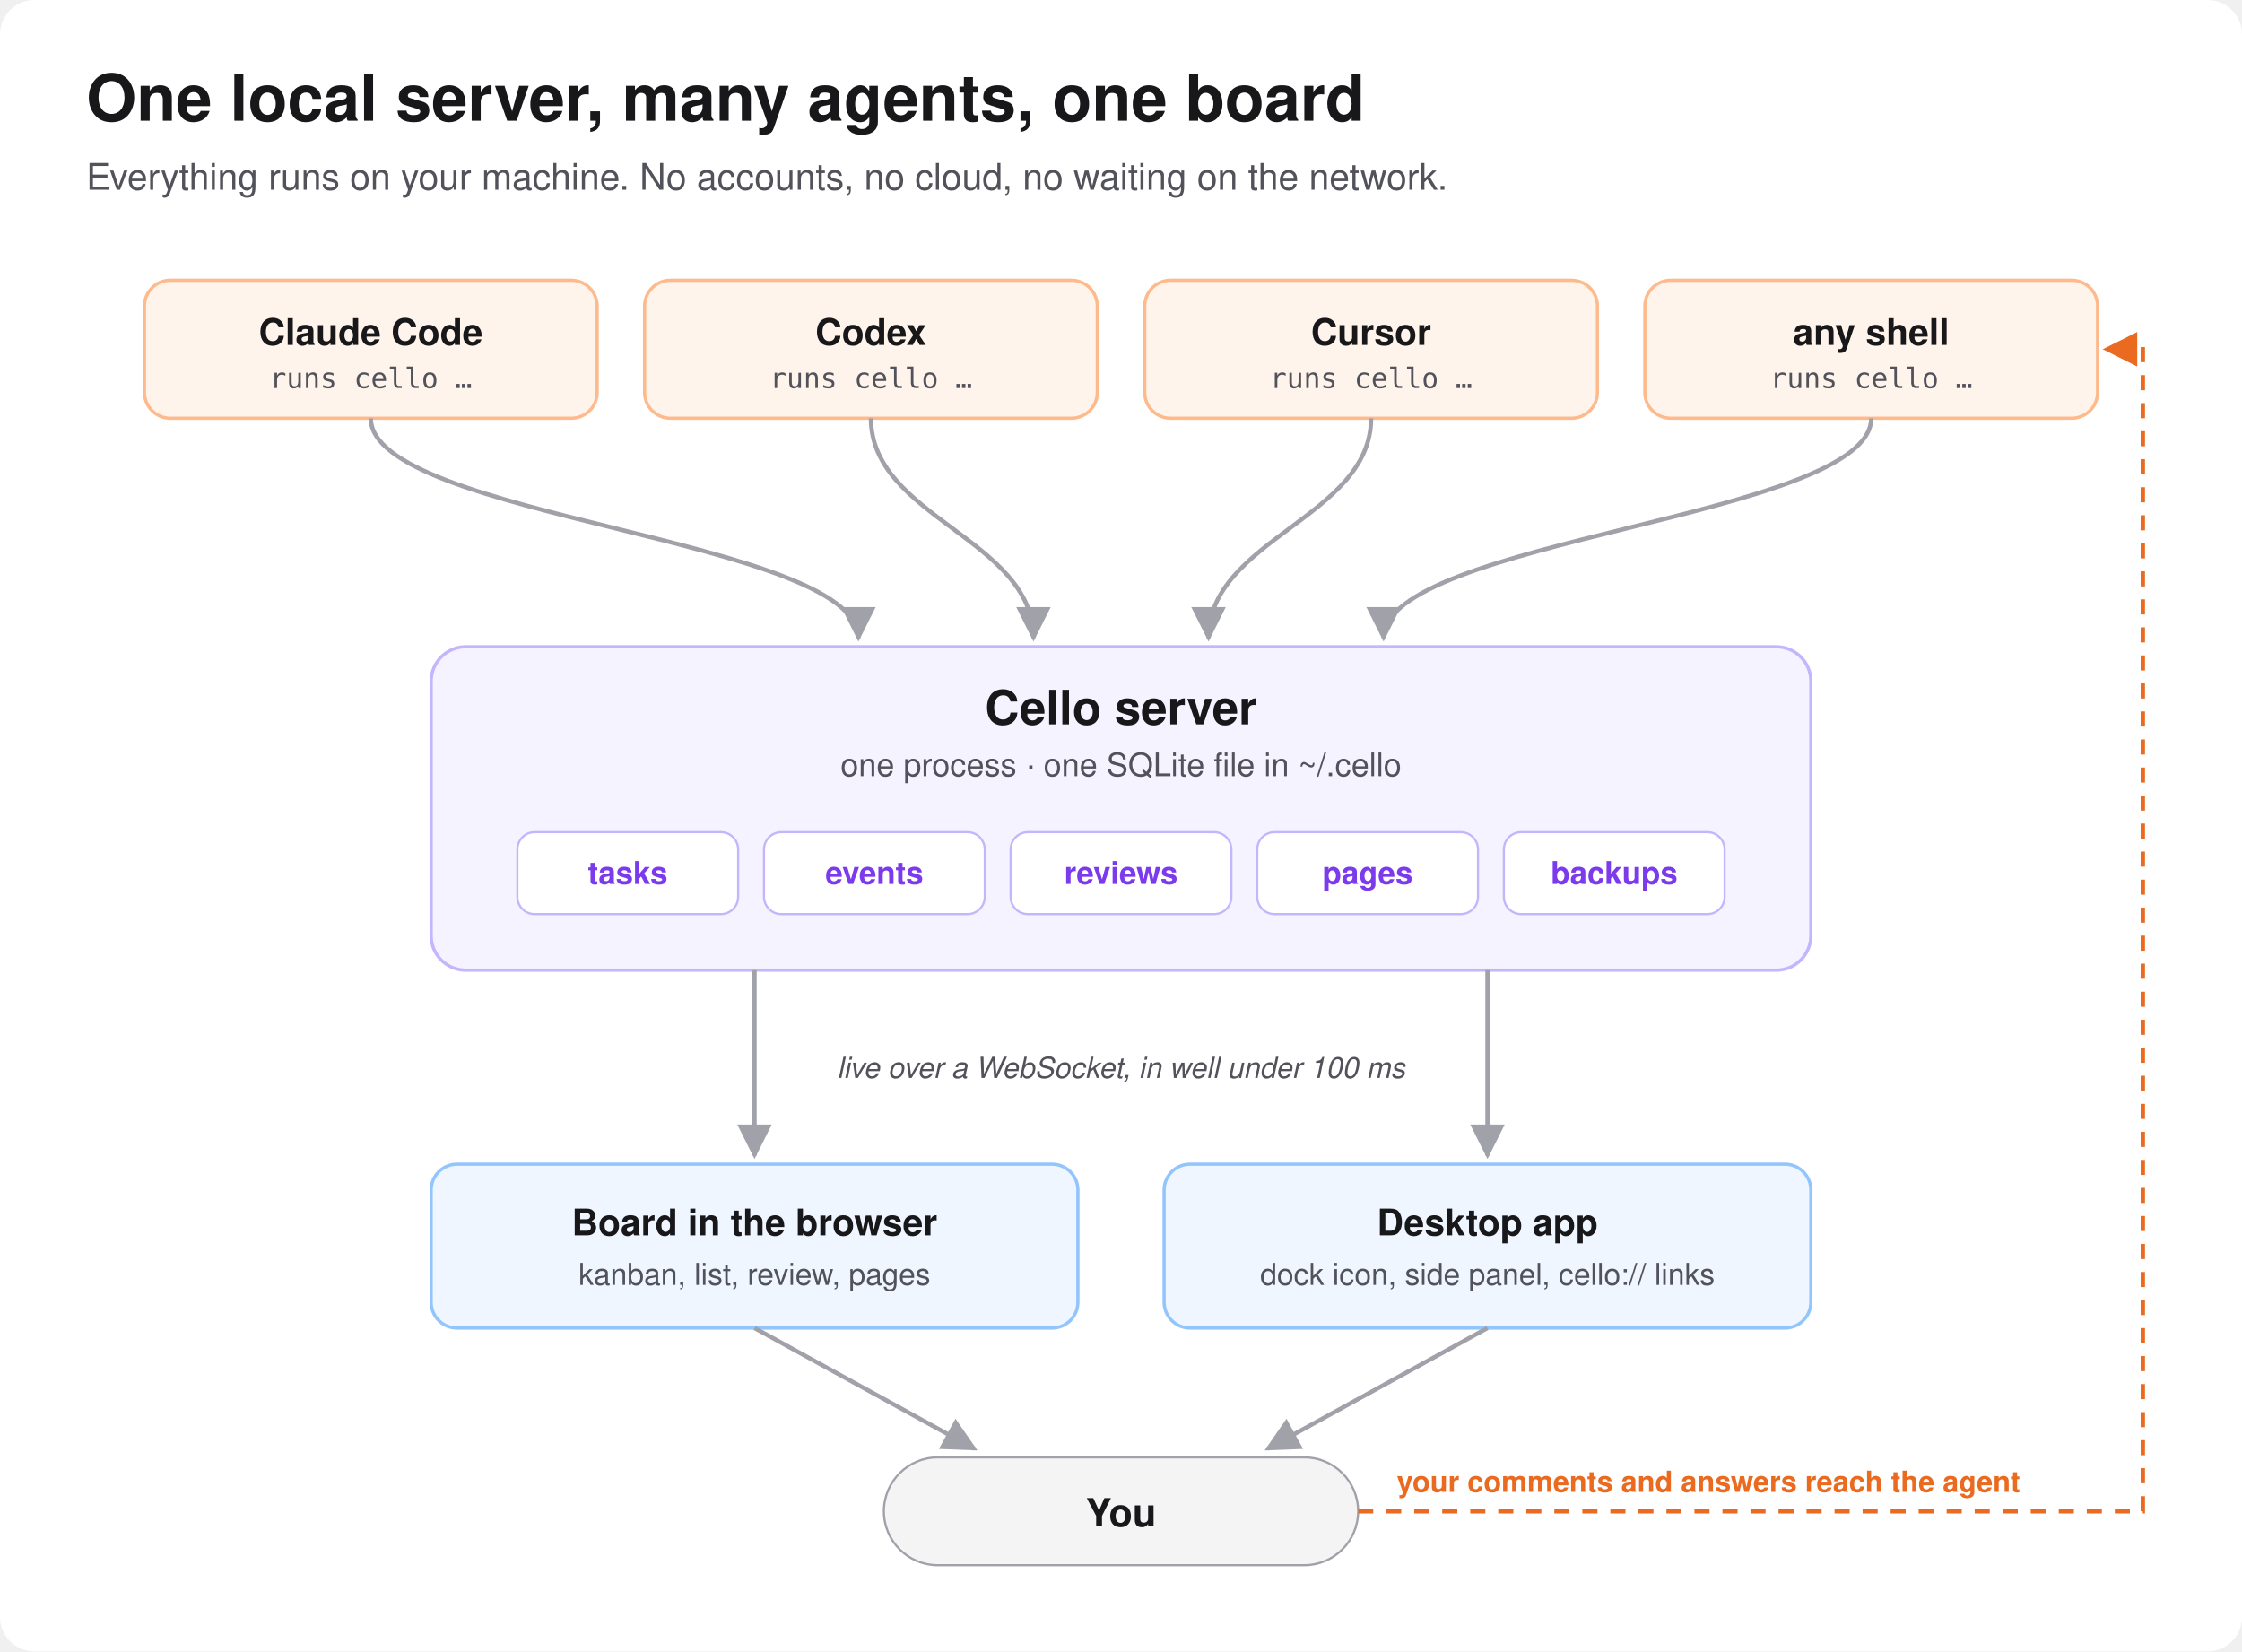
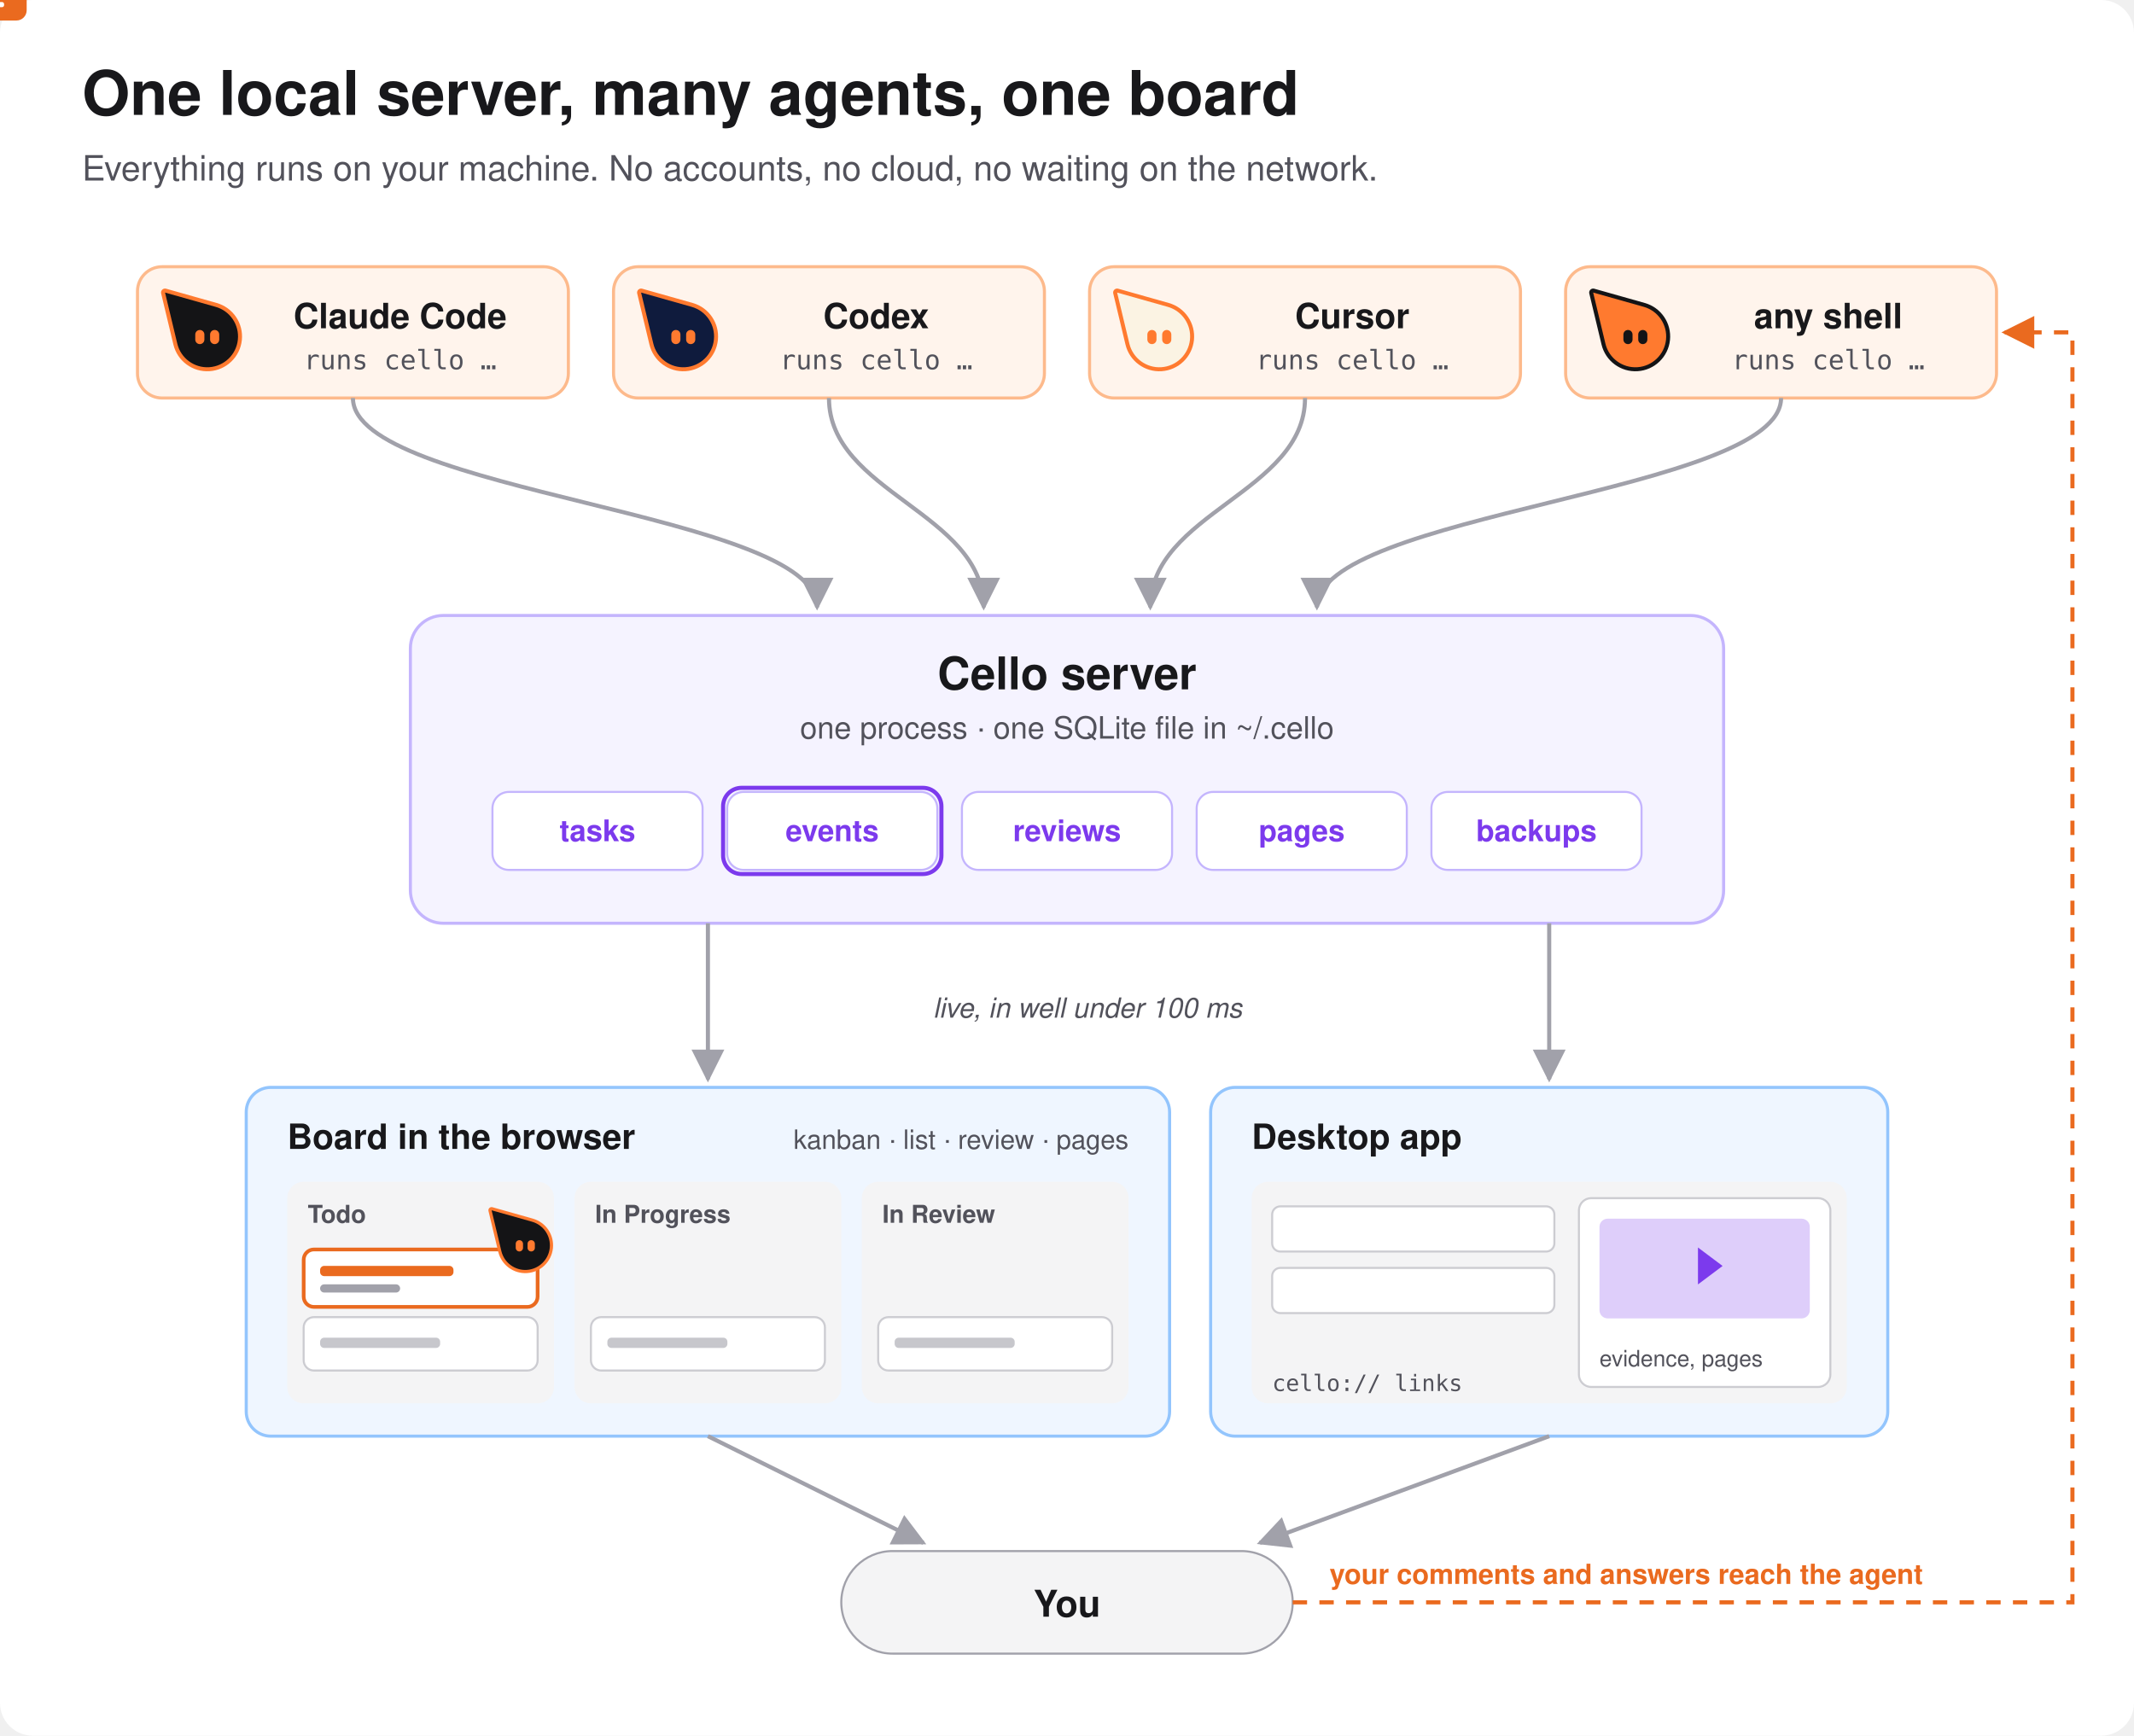
- <svg xmlns="http://www.w3.org/2000/svg" viewBox="0 0 1040 766" width="1040" height="766" role="img" aria-label="Agents run the cello CLI against one local server; the board and desktop app update live; your comments flow back to the agents.">
+ <svg xmlns="http://www.w3.org/2000/svg" viewBox="0 0 1040 846" width="1040" height="846" role="img" aria-label="Agents run the cello CLI against one local server; the board and desktop app update live; your comments flow back to the agents.">
+   <style>
+ .blink { transform-box: fill-box; transform-origin: center; animation: blink 4.2s infinite; }
+ .d1 .blink { animation-delay: -1.3s; } .d2 .blink { animation-delay: -2.6s; } .d3 .blink { animation-delay: -3.4s; }
+ @keyframes blink { 0%, 92%, 100% { transform: scaleY(1); } 95% { transform: scaleY(0.1); } }
+ @media (prefers-reduced-motion: reduce) { * { animation: none !important; } }
+ .cmd0 { offset-path: path("M 172 194 C 172 240, 398.2 250, 398.2 296"); animation: flow 2.4s ease-in 0.0s infinite; opacity: 0; }
+ .cmd1 { offset-path: path("M 404 194 C 404 240, 479.4 250, 479.4 296"); animation: flow 2.4s ease-in 0.6s infinite; opacity: 0; }
+ .cmd2 { offset-path: path("M 636 194 C 636 240, 560.6 250, 560.6 296"); animation: flow 2.4s ease-in 1.2s infinite; opacity: 0; }
+ .cmd3 { offset-path: path("M 868 194 C 868 240, 641.8 250, 641.8 296"); animation: flow 2.4s ease-in 1.8s infinite; opacity: 0; }
+ @keyframes flow { 0% { offset-distance: 0%; opacity: 0; } 10% { opacity: 1; } 85% { opacity: 1; } 100% { offset-distance: 100%; opacity: 0; } }
+ .hop { transform-box: fill-box; transform-origin: 50% 100%; animation: hop 3.6s ease-in-out infinite; }
+ @keyframes hop { 0%, 30%, 100% { transform: translateY(0) scale(1, 1); } 6% { transform: translateY(-8px) scale(.95, 1.05); } 12% { transform: translateY(0) scale(1.06, .94); } 16% { transform: scale(1, 1); } }
+ .pulse { animation: pulse 0.6s ease-out infinite alternate; }
+ @keyframes pulse { from { opacity: .15; } to { opacity: .9; } }
+ .ev0 { offset-path: path("M 345 450 V 526"); animation: flow 1.2s ease-in 0.0s infinite; opacity: 0; }
+ .ev1 { offset-path: path("M 755 450 V 526"); animation: flow 1.2s ease-in 0.6s infinite; opacity: 0; }
+ .carry { animation: carry 7s ease-in-out infinite; }
+ @keyframes carry { 0%, 18% { transform: translate(0, 0); } 30%, 52% { transform: translate(140px, 0); } 64%, 88% { transform: translate(280px, 0); } 96%, 100% { transform: translate(280px, 0); opacity: 1; } }
+ .lift { transform-box: fill-box; transform-origin: 50% 100%; animation: lift 7s ease-in-out infinite; }
+ @keyframes lift { 0%, 14%, 34%, 48%, 68%, 100% { transform: translateY(0); } 18%, 52% { transform: translateY(-7px) rotate(-6deg); } 24%, 58% { transform: translateY(-4px) rotate(4deg); } }
+ .msg { offset-path: path("M 630 781 H 1010 V 162 H 977"); offset-rotate: 0deg; animation: msg 5s ease-in-out infinite; }
+ @keyframes msg { 0% { offset-distance: 0%; opacity: 0; } 8% { opacity: 1; } 90% { opacity: 1; } 100% { offset-distance: 100%; opacity: 0; } }
+ </style>
  <defs>
    <marker id="a" viewBox="0 0 10 10" refX="9" refY="5" markerWidth="8" markerHeight="8" orient="auto-start-reverse">
      <path d="M0,0 L10,5 L0,10 z" fill="#A1A1AA" />
    </marker>
    <marker id="y" viewBox="0 0 10 10" refX="9" refY="5" markerWidth="8" markerHeight="8" orient="auto-start-reverse">
      <path d="M0,0 L10,5 L0,10 z" fill="#A16207" />
    </marker>
    <marker id="o" viewBox="0 0 10 10" refX="9" refY="5" markerWidth="8" markerHeight="8" orient="auto-start-reverse">
      <path d="M0,0 L10,5 L0,10 z" fill="#EA6A1F" />
    </marker>
  </defs>
-   <rect width="1040" height="766" rx="16" fill="#FFFFFF" />
+   <rect width="1040" height="846" rx="16" fill="#FFFFFF" />
  <text x="40" y="56" font-family="-apple-system, BlinkMacSystemFont, 'Segoe UI', Helvetica, Arial, sans-serif" font-size="30" font-weight="700" fill="#18181B" text-anchor="start">One local server, many agents, one board</text>
  <text x="40" y="88" font-family="-apple-system, BlinkMacSystemFont, 'Segoe UI', Helvetica, Arial, sans-serif" font-size="17" font-weight="400" fill="#52525B" text-anchor="start">Everything runs on your machine. No accounts, no cloud, no waiting on the network.</text>
  <rect x="67" y="130" width="210" height="64" rx="12" fill="#FFF4EC" stroke="#FDBA8C" stroke-width="1.5" />
-   <text x="172" y="160" font-family="-apple-system, BlinkMacSystemFont, 'Segoe UI', Helvetica, Arial, sans-serif" font-size="17" font-weight="650" fill="#18181B" text-anchor="middle">Claude Code</text>
-   <text x="172" y="180" font-family="ui-monospace, SFMono-Regular, Menlo, Consolas, monospace" font-size="13" font-weight="400" fill="#52525B" text-anchor="middle">runs  cello …</text>
+   <g transform="translate(101 164)">
+     <g class="hop d0" style="animation-delay:0s">
+       <g transform="scale(0.0556) translate(-575 -570)">
+         <path d="M205 185 L312.4 633 A270 270 0 1 0 648.4 310.2 Z" fill="#FF7A2F" stroke="#FF7A2F" stroke-width="70" stroke-linejoin="round" />
+         <path d="M205 185 L312.4 633 A270 270 0 1 0 648.4 310.2 Z" fill="#141416" />
+         <g class="">
+           <g class="blink" fill="#FF7A2F">
+             <rect x="470" y="513" width="80" height="124" rx="40" />
+             <rect x="600" y="513" width="80" height="124" rx="40" />
+           </g>
+         </g>
+       </g>
+     </g>
+   </g>
+   <text x="195" y="160" font-family="-apple-system, BlinkMacSystemFont, 'Segoe UI', Helvetica, Arial, sans-serif" font-size="17" font-weight="650" fill="#18181B" text-anchor="middle">Claude Code</text>
+   <text x="195" y="180" font-family="ui-monospace, SFMono-Regular, Menlo, Consolas, monospace" font-size="13" font-weight="400" fill="#52525B" text-anchor="middle">runs  cello …</text>
+   <path d="M 172 194 C 172 240, 398.2 250, 398.2 296" fill="none" stroke="#A1A1AA" stroke-width="2" marker-end="url(#a)" />
+   <circle class="cmd0" r="5" fill="#EA6A1F" />
  <rect x="299" y="130" width="210" height="64" rx="12" fill="#FFF4EC" stroke="#FDBA8C" stroke-width="1.5" />
-   <text x="404" y="160" font-family="-apple-system, BlinkMacSystemFont, 'Segoe UI', Helvetica, Arial, sans-serif" font-size="17" font-weight="650" fill="#18181B" text-anchor="middle">Codex</text>
-   <text x="404" y="180" font-family="ui-monospace, SFMono-Regular, Menlo, Consolas, monospace" font-size="13" font-weight="400" fill="#52525B" text-anchor="middle">runs  cello …</text>
+   <g transform="translate(333 164)">
+     <g class="hop d1" style="animation-delay:-0.9s">
+       <g transform="scale(0.0556) translate(-575 -570)">
+         <path d="M205 185 L312.4 633 A270 270 0 1 0 648.4 310.2 Z" fill="#FF7A2F" stroke="#FF7A2F" stroke-width="70" stroke-linejoin="round" />
+         <path d="M205 185 L312.4 633 A270 270 0 1 0 648.4 310.2 Z" fill="#0F1B3D" />
+         <g class="">
+           <g class="blink" fill="#FF7A2F">
+             <rect x="470" y="513" width="80" height="124" rx="40" />
+             <rect x="600" y="513" width="80" height="124" rx="40" />
+           </g>
+         </g>
+       </g>
+     </g>
+   </g>
+   <text x="427" y="160" font-family="-apple-system, BlinkMacSystemFont, 'Segoe UI', Helvetica, Arial, sans-serif" font-size="17" font-weight="650" fill="#18181B" text-anchor="middle">Codex</text>
+   <text x="427" y="180" font-family="ui-monospace, SFMono-Regular, Menlo, Consolas, monospace" font-size="13" font-weight="400" fill="#52525B" text-anchor="middle">runs  cello …</text>
+   <path d="M 404 194 C 404 240, 479.4 250, 479.4 296" fill="none" stroke="#A1A1AA" stroke-width="2" marker-end="url(#a)" />
+   <circle class="cmd1" r="5" fill="#EA6A1F" />
  <rect x="531" y="130" width="210" height="64" rx="12" fill="#FFF4EC" stroke="#FDBA8C" stroke-width="1.5" />
-   <text x="636" y="160" font-family="-apple-system, BlinkMacSystemFont, 'Segoe UI', Helvetica, Arial, sans-serif" font-size="17" font-weight="650" fill="#18181B" text-anchor="middle">Cursor</text>
-   <text x="636" y="180" font-family="ui-monospace, SFMono-Regular, Menlo, Consolas, monospace" font-size="13" font-weight="400" fill="#52525B" text-anchor="middle">runs  cello …</text>
+   <g transform="translate(565 164)">
+     <g class="hop d2" style="animation-delay:-1.8s">
+       <g transform="scale(0.0556) translate(-575 -570)">
+         <path d="M205 185 L312.4 633 A270 270 0 1 0 648.4 310.2 Z" fill="#FF7A2F" stroke="#FF7A2F" stroke-width="70" stroke-linejoin="round" />
+         <path d="M205 185 L312.4 633 A270 270 0 1 0 648.4 310.2 Z" fill="#FBF3E3" />
+         <g class="">
+           <g class="blink" fill="#FF7A2F">
+             <rect x="470" y="513" width="80" height="124" rx="40" />
+             <rect x="600" y="513" width="80" height="124" rx="40" />
+           </g>
+         </g>
+       </g>
+     </g>
+   </g>
+   <text x="659" y="160" font-family="-apple-system, BlinkMacSystemFont, 'Segoe UI', Helvetica, Arial, sans-serif" font-size="17" font-weight="650" fill="#18181B" text-anchor="middle">Cursor</text>
+   <text x="659" y="180" font-family="ui-monospace, SFMono-Regular, Menlo, Consolas, monospace" font-size="13" font-weight="400" fill="#52525B" text-anchor="middle">runs  cello …</text>
+   <path d="M 636 194 C 636 240, 560.6 250, 560.6 296" fill="none" stroke="#A1A1AA" stroke-width="2" marker-end="url(#a)" />
+   <circle class="cmd2" r="5" fill="#EA6A1F" />
  <rect x="763" y="130" width="210" height="64" rx="12" fill="#FFF4EC" stroke="#FDBA8C" stroke-width="1.5" />
-   <text x="868" y="160" font-family="-apple-system, BlinkMacSystemFont, 'Segoe UI', Helvetica, Arial, sans-serif" font-size="17" font-weight="650" fill="#18181B" text-anchor="middle">any shell</text>
-   <text x="868" y="180" font-family="ui-monospace, SFMono-Regular, Menlo, Consolas, monospace" font-size="13" font-weight="400" fill="#52525B" text-anchor="middle">runs  cello …</text>
-   <path d="M 172 194 C 172 240, 398.2 250, 398.2 296" fill="none" stroke="#A1A1AA" stroke-width="2" marker-end="url(#a)" />
-   <path d="M 404 194 C 404 240, 479.4 250, 479.4 296" fill="none" stroke="#A1A1AA" stroke-width="2" marker-end="url(#a)" />
-   <path d="M 636 194 C 636 240, 560.6 250, 560.6 296" fill="none" stroke="#A1A1AA" stroke-width="2" marker-end="url(#a)" />
+   <g transform="translate(797 164)">
+     <g class="hop d3" style="animation-delay:-2.7s">
+       <g transform="scale(0.0556) translate(-575 -570)">
+         <path d="M205 185 L312.4 633 A270 270 0 1 0 648.4 310.2 Z" fill="#141416" stroke="#141416" stroke-width="70" stroke-linejoin="round" />
+         <path d="M205 185 L312.4 633 A270 270 0 1 0 648.4 310.2 Z" fill="#FF7A2F" />
+         <g class="">
+           <g class="blink" fill="#141416">
+             <rect x="470" y="513" width="80" height="124" rx="40" />
+             <rect x="600" y="513" width="80" height="124" rx="40" />
+           </g>
+         </g>
+       </g>
+     </g>
+   </g>
+   <text x="891" y="160" font-family="-apple-system, BlinkMacSystemFont, 'Segoe UI', Helvetica, Arial, sans-serif" font-size="17" font-weight="650" fill="#18181B" text-anchor="middle">any shell</text>
+   <text x="891" y="180" font-family="ui-monospace, SFMono-Regular, Menlo, Consolas, monospace" font-size="13" font-weight="400" fill="#52525B" text-anchor="middle">runs  cello …</text>
  <path d="M 868 194 C 868 240, 641.8 250, 641.8 296" fill="none" stroke="#A1A1AA" stroke-width="2" marker-end="url(#a)" />
+   <circle class="cmd3" r="5" fill="#EA6A1F" />
  <rect x="200" y="300" width="640" height="150" rx="16" fill="#F5F3FF" stroke="#C4B5FD" stroke-width="1.5" />
  <text x="520" y="336" font-family="-apple-system, BlinkMacSystemFont, 'Segoe UI', Helvetica, Arial, sans-serif" font-size="22" font-weight="700" fill="#18181B" text-anchor="middle">Cello server</text>
  <text x="520" y="360" font-family="-apple-system, BlinkMacSystemFont, 'Segoe UI', Helvetica, Arial, sans-serif" font-size="15" font-weight="400" fill="#52525B" text-anchor="middle">one process · one SQLite file in ~/.cello</text>
  <rect x="240" y="386" width="102.4" height="38" rx="8" fill="#FFFFFF" stroke="#C4B5FD" />
  <text x="291.2" y="410" font-family="-apple-system, BlinkMacSystemFont, 'Segoe UI', Helvetica, Arial, sans-serif" font-size="14.5" font-weight="600" fill="#7C3AED" text-anchor="middle">tasks</text>
  <rect x="354.4" y="386" width="102.4" height="38" rx="8" fill="#FFFFFF" stroke="#C4B5FD" />
+   <rect class="pulse" x="352.4" y="384" width="106.4" height="42" rx="9" fill="none" stroke="#7C3AED" stroke-width="2" />
  <text x="405.6" y="410" font-family="-apple-system, BlinkMacSystemFont, 'Segoe UI', Helvetica, Arial, sans-serif" font-size="14.5" font-weight="600" fill="#7C3AED" text-anchor="middle">events</text>
  <rect x="468.8" y="386" width="102.4" height="38" rx="8" fill="#FFFFFF" stroke="#C4B5FD" />
  <text x="520" y="410" font-family="-apple-system, BlinkMacSystemFont, 'Segoe UI', Helvetica, Arial, sans-serif" font-size="14.5" font-weight="600" fill="#7C3AED" text-anchor="middle">reviews</text>
  <rect x="583.2" y="386" width="102.4" height="38" rx="8" fill="#FFFFFF" stroke="#C4B5FD" />
  <text x="634.4" y="410" font-family="-apple-system, BlinkMacSystemFont, 'Segoe UI', Helvetica, Arial, sans-serif" font-size="14.5" font-weight="600" fill="#7C3AED" text-anchor="middle">pages</text>
  <rect x="697.6" y="386" width="102.4" height="38" rx="8" fill="#FFFFFF" stroke="#C4B5FD" />
  <text x="748.8" y="410" font-family="-apple-system, BlinkMacSystemFont, 'Segoe UI', Helvetica, Arial, sans-serif" font-size="14.5" font-weight="600" fill="#7C3AED" text-anchor="middle">backups</text>
-   <rect x="200" y="540" width="300" height="76" rx="12" fill="#EFF6FF" stroke="#93C5FD" stroke-width="1.5" />
-   <text x="350" y="573" font-family="-apple-system, BlinkMacSystemFont, 'Segoe UI', Helvetica, Arial, sans-serif" font-size="17" font-weight="650" fill="#18181B" text-anchor="middle">Board in the browser</text>
-   <text x="350" y="596" font-family="-apple-system, BlinkMacSystemFont, 'Segoe UI', Helvetica, Arial, sans-serif" font-size="14" font-weight="400" fill="#52525B" text-anchor="middle">kanban, list, review, pages</text>
-   <line x1="350" y1="450" x2="350" y2="536" stroke="#A1A1AA" stroke-width="2" marker-end="url(#a)" />
-   <rect x="540" y="540" width="300" height="76" rx="12" fill="#EFF6FF" stroke="#93C5FD" stroke-width="1.5" />
-   <text x="690" y="573" font-family="-apple-system, BlinkMacSystemFont, 'Segoe UI', Helvetica, Arial, sans-serif" font-size="17" font-weight="650" fill="#18181B" text-anchor="middle">Desktop app</text>
-   <text x="690" y="596" font-family="-apple-system, BlinkMacSystemFont, 'Segoe UI', Helvetica, Arial, sans-serif" font-size="14" font-weight="400" fill="#52525B" text-anchor="middle">dock icon, side panel, cello:// links</text>
-   <line x1="690" y1="450" x2="690" y2="536" stroke="#A1A1AA" stroke-width="2" marker-end="url(#a)" />
-   <text x="520" y="500" font-family="-apple-system, BlinkMacSystemFont, 'Segoe UI', Helvetica, Arial, sans-serif" font-size="13.5" font-weight="400" font-style="italic" fill="#52525B" text-anchor="middle">live over a WebSocket, in well under 100 ms</text>
-   <rect x="410" y="676" width="220" height="50" rx="25" fill="#F4F4F5" stroke="#A1A1AA" />
-   <text x="520" y="708" font-family="-apple-system, BlinkMacSystemFont, 'Segoe UI', Helvetica, Arial, sans-serif" font-size="18" font-weight="700" fill="#18181B" text-anchor="middle">You</text>
-   <line x1="350" y1="616" x2="452" y2="672" stroke="#A1A1AA" stroke-width="2" marker-end="url(#a)" />
-   <line x1="690" y1="616" x2="588" y2="672" stroke="#A1A1AA" stroke-width="2" marker-end="url(#a)" />
-   <path d="M 630 701 H 994 V 162 H 977" fill="none" stroke="#EA6A1F" stroke-width="2" stroke-dasharray="7 6" marker-end="url(#o)" />
-   <text x="648" y="692" font-family="-apple-system, BlinkMacSystemFont, 'Segoe UI', Helvetica, Arial, sans-serif" font-size="13.5" font-weight="600" fill="#EA6A1F" text-anchor="start">your comments and answers reach the agent</text>
+   <path d="M 345 450 V 526" fill="none" stroke="#A1A1AA" stroke-width="2" marker-end="url(#a)" />
+   <circle class="ev0" r="5" fill="#7C3AED" />
+   <path d="M 755 450 V 526" fill="none" stroke="#A1A1AA" stroke-width="2" marker-end="url(#a)" />
+   <circle class="ev1" r="5" fill="#7C3AED" />
+   <text x="530" y="496" font-family="-apple-system, BlinkMacSystemFont, 'Segoe UI', Helvetica, Arial, sans-serif" font-size="13.5" font-weight="400" font-style="italic" fill="#52525B" text-anchor="middle">live, in well under 100 ms</text>
+   <rect x="120" y="530" width="450" height="170" rx="12" fill="#EFF6FF" stroke="#93C5FD" stroke-width="1.5" />
+   <text x="140" y="560" font-family="-apple-system, BlinkMacSystemFont, 'Segoe UI', Helvetica, Arial, sans-serif" font-size="17" font-weight="650" fill="#18181B" text-anchor="start">Board in the browser</text>
+   <text x="550" y="560" font-family="-apple-system, BlinkMacSystemFont, 'Segoe UI', Helvetica, Arial, sans-serif" font-size="13" font-weight="400" fill="#52525B" text-anchor="end">kanban · list · review · pages</text>
+   <rect x="140" y="576" width="130" height="108" rx="8" fill="#F4F4F5" />
+   <text x="150" y="596" font-family="-apple-system, BlinkMacSystemFont, 'Segoe UI', Helvetica, Arial, sans-serif" font-size="12" font-weight="600" fill="#52525B" text-anchor="start">Todo</text>
+   <rect x="148" y="642" width="114" height="26" rx="5" fill="#FFFFFF" stroke="#A1A1AA" stroke-opacity=".5" />
+   <rect x="156" y="652" width="58.5" height="5" rx="2" fill="#A1A1AA" opacity=".6" />
+   <rect x="280" y="576" width="130" height="108" rx="8" fill="#F4F4F5" />
+   <text x="290" y="596" font-family="-apple-system, BlinkMacSystemFont, 'Segoe UI', Helvetica, Arial, sans-serif" font-size="12" font-weight="600" fill="#52525B" text-anchor="start">In Progress</text>
+   <rect x="288" y="642" width="114" height="26" rx="5" fill="#FFFFFF" stroke="#A1A1AA" stroke-opacity=".5" />
+   <rect x="296" y="652" width="58.5" height="5" rx="2" fill="#A1A1AA" opacity=".6" />
+   <rect x="420" y="576" width="130" height="108" rx="8" fill="#F4F4F5" />
+   <text x="430" y="596" font-family="-apple-system, BlinkMacSystemFont, 'Segoe UI', Helvetica, Arial, sans-serif" font-size="12" font-weight="600" fill="#52525B" text-anchor="start">In Review</text>
+   <rect x="428" y="642" width="114" height="26" rx="5" fill="#FFFFFF" stroke="#A1A1AA" stroke-opacity=".5" />
+   <rect x="436" y="652" width="58.5" height="5" rx="2" fill="#A1A1AA" opacity=".6" />
+   <g transform="translate(148 609)">
+     <g class="carry">
+       <rect width="114" height="28" rx="5" fill="#FFFFFF" stroke="#EA6A1F" stroke-width="1.8" />
+       <rect x="8" y="8" width="65" height="5" rx="2" fill="#EA6A1F" />
+       <rect x="8" y="17" width="39" height="4" rx="2" fill="#A1A1AA" />
+       <g transform="translate(108 -2)">
+         <g class="lift">
+           <g transform="scale(0.0444) translate(-575 -570)">
+             <path d="M205 185 L312.4 633 A270 270 0 1 0 648.4 310.2 Z" fill="#FF7A2F" stroke="#FF7A2F" stroke-width="70" stroke-linejoin="round" />
+             <path d="M205 185 L312.4 633 A270 270 0 1 0 648.4 310.2 Z" fill="#141416" />
+             <g class="">
+               <g class="blink" fill="#FF7A2F">
+                 <rect x="470" y="513" width="80" height="124" rx="40" />
+                 <rect x="600" y="513" width="80" height="124" rx="40" />
+               </g>
+             </g>
+           </g>
+         </g>
+       </g>
+     </g>
+   </g>
+   <rect x="590" y="530" width="330" height="170" rx="12" fill="#EFF6FF" stroke="#93C5FD" stroke-width="1.5" />
+   <text x="610" y="560" font-family="-apple-system, BlinkMacSystemFont, 'Segoe UI', Helvetica, Arial, sans-serif" font-size="17" font-weight="650" fill="#18181B" text-anchor="start">Desktop app</text>
+   <rect x="610" y="576" width="290" height="108" rx="8" fill="#F4F4F5" />
+   <rect x="769.5" y="584" width="122.5" height="92" rx="6" fill="#FFFFFF" stroke="#A1A1AA" stroke-opacity=".5" />
+   <rect x="779.5" y="594" width="102.5" height="48.6" rx="4" fill="#7C3AED" opacity=".25" />
+   <path d="M 827.5 608.04 l 12 9 l -12 9 z" fill="#7C3AED" />
+   <text x="779.5" y="666" font-family="-apple-system, BlinkMacSystemFont, 'Segoe UI', Helvetica, Arial, sans-serif" font-size="11" font-weight="400" fill="#52525B" text-anchor="start">evidence, pages</text>
+   <rect x="620" y="588" width="137.5" height="22" rx="4" fill="#FFFFFF" stroke="#A1A1AA" stroke-opacity=".5" />
+   <rect x="620" y="618" width="137.5" height="22" rx="4" fill="#FFFFFF" stroke="#A1A1AA" stroke-opacity=".5" />
+   <text x="620" y="678" font-family="ui-monospace, SFMono-Regular, Menlo, Consolas, monospace" font-size="11" font-weight="400" fill="#52525B" text-anchor="start">cello:// links</text>
+   <rect x="410" y="756" width="220" height="50" rx="25" fill="#F4F4F5" stroke="#A1A1AA" />
+   <text x="520" y="788" font-family="-apple-system, BlinkMacSystemFont, 'Segoe UI', Helvetica, Arial, sans-serif" font-size="18" font-weight="700" fill="#18181B" text-anchor="middle">You</text>
+   <line x1="345" y1="700" x2="450" y2="752" stroke="#A1A1AA" stroke-width="2" marker-end="url(#a)" />
+   <line x1="755" y1="700" x2="614" y2="752" stroke="#A1A1AA" stroke-width="2" marker-end="url(#a)" />
+   <path d="M 630 781 H 1010 V 162 H 977" fill="none" stroke="#EA6A1F" stroke-width="2" stroke-dasharray="7 6" marker-end="url(#o)" />
+   <text x="648" y="772" font-family="-apple-system, BlinkMacSystemFont, 'Segoe UI', Helvetica, Arial, sans-serif" font-size="13.5" font-weight="600" fill="#EA6A1F" text-anchor="start">your comments and answers reach the agent</text>
+   <g class="msg">
+     <g transform="translate(-13 -10)">
+       <rect width="26" height="20" rx="5" fill="#EA6A1F" />
+       <rect x="5" y="6" width="16" height="2.5" rx="1" fill="#FFFFFF" />
+       <rect x="5" y="11" width="10" height="2.5" rx="1" fill="#FFFFFF" />
+     </g>
+   </g>
</svg>
